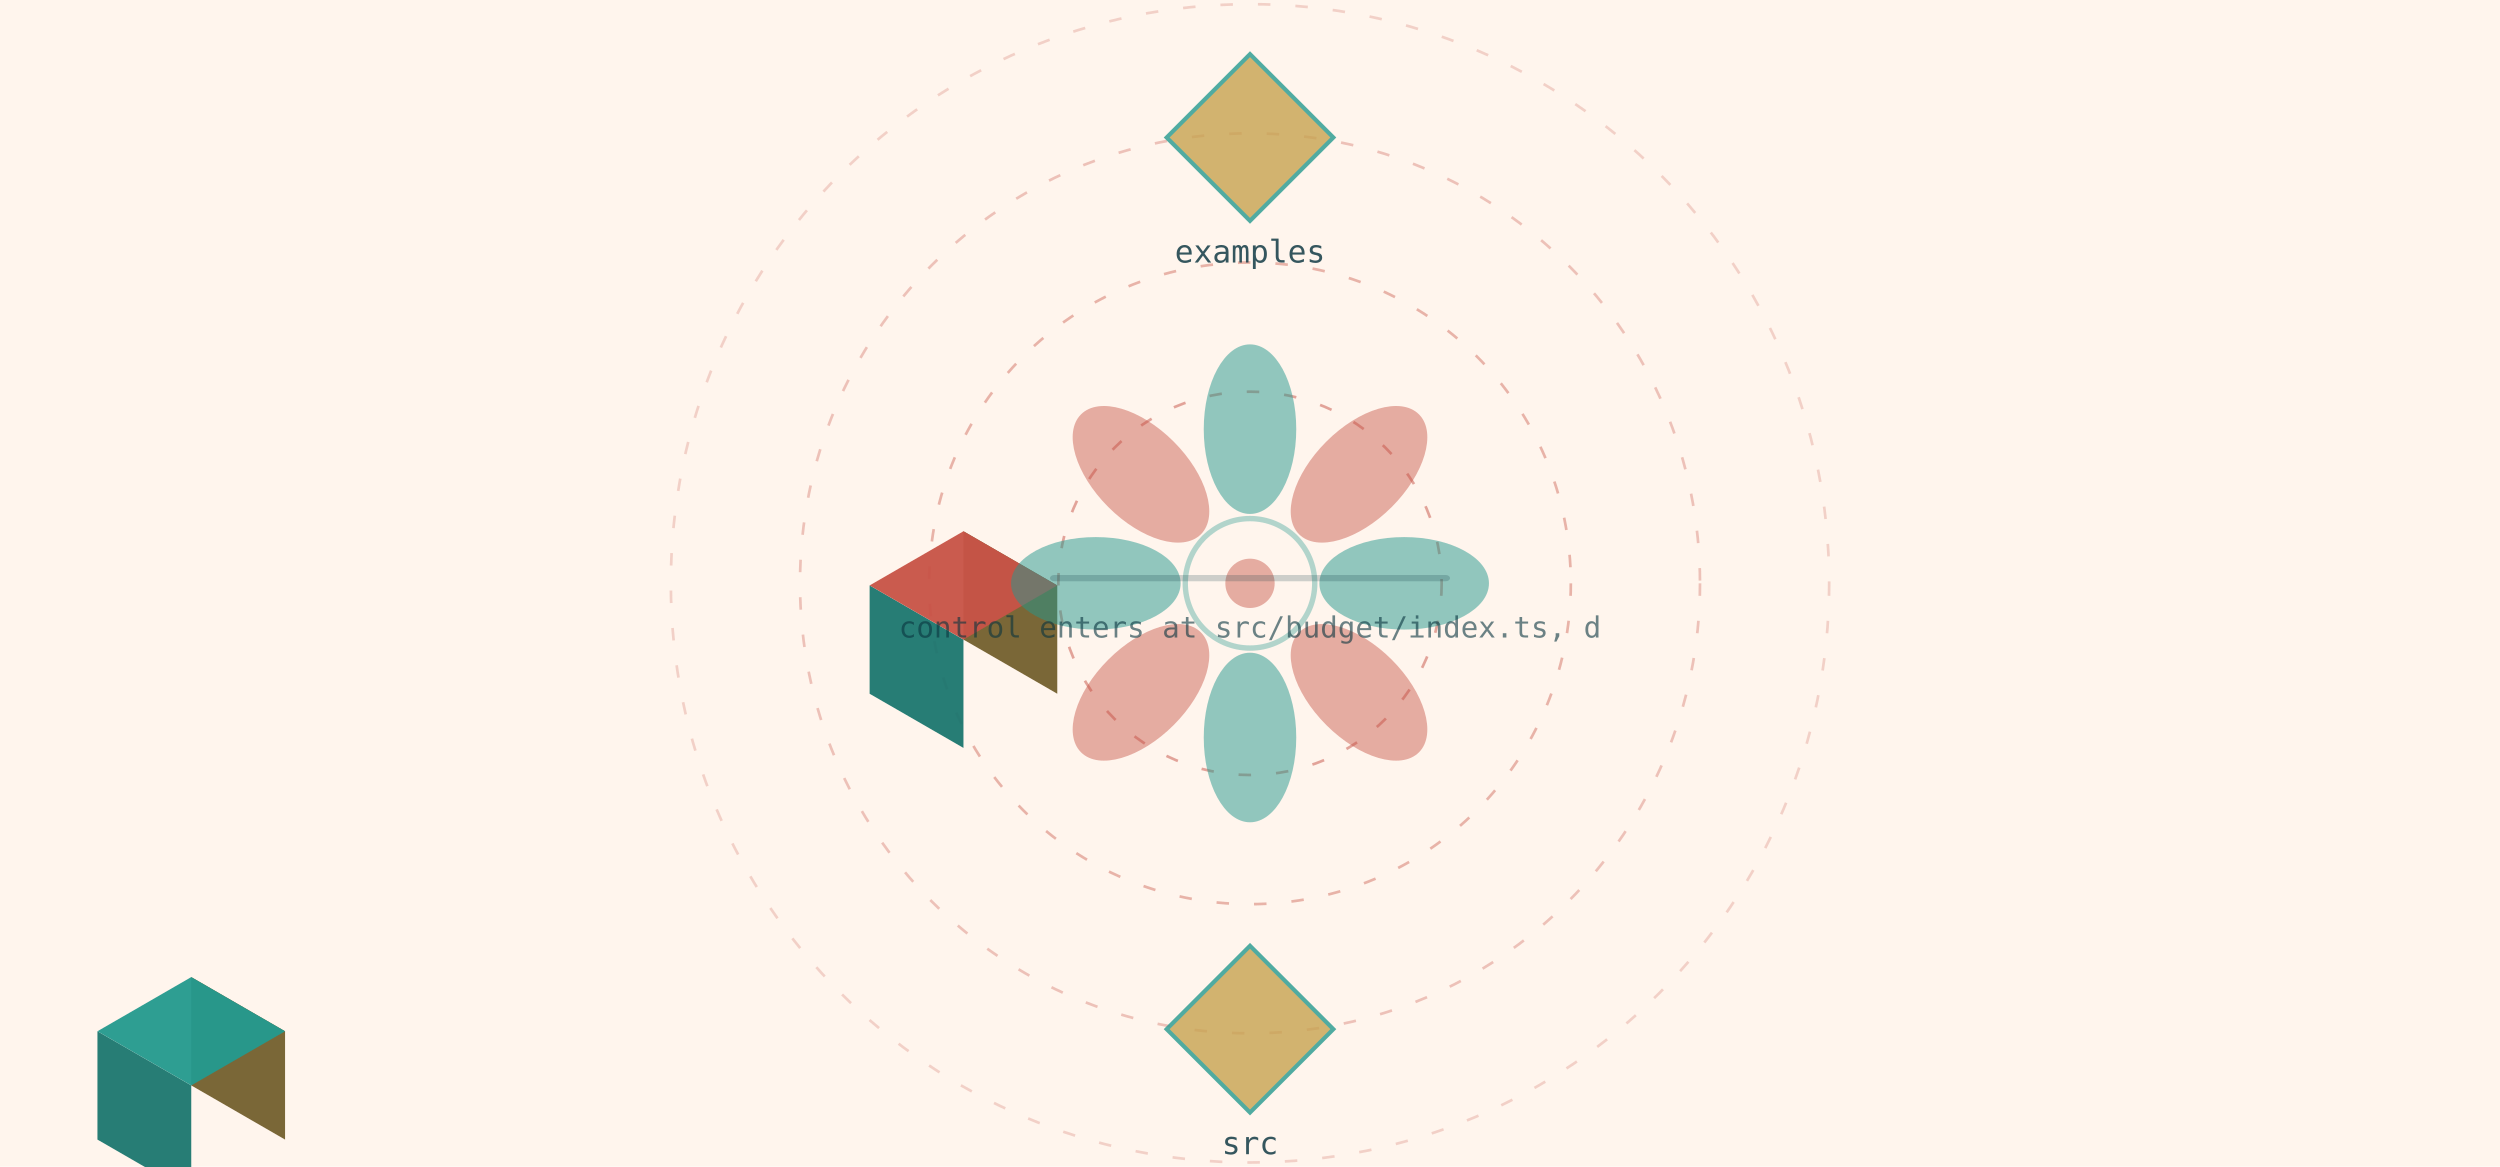
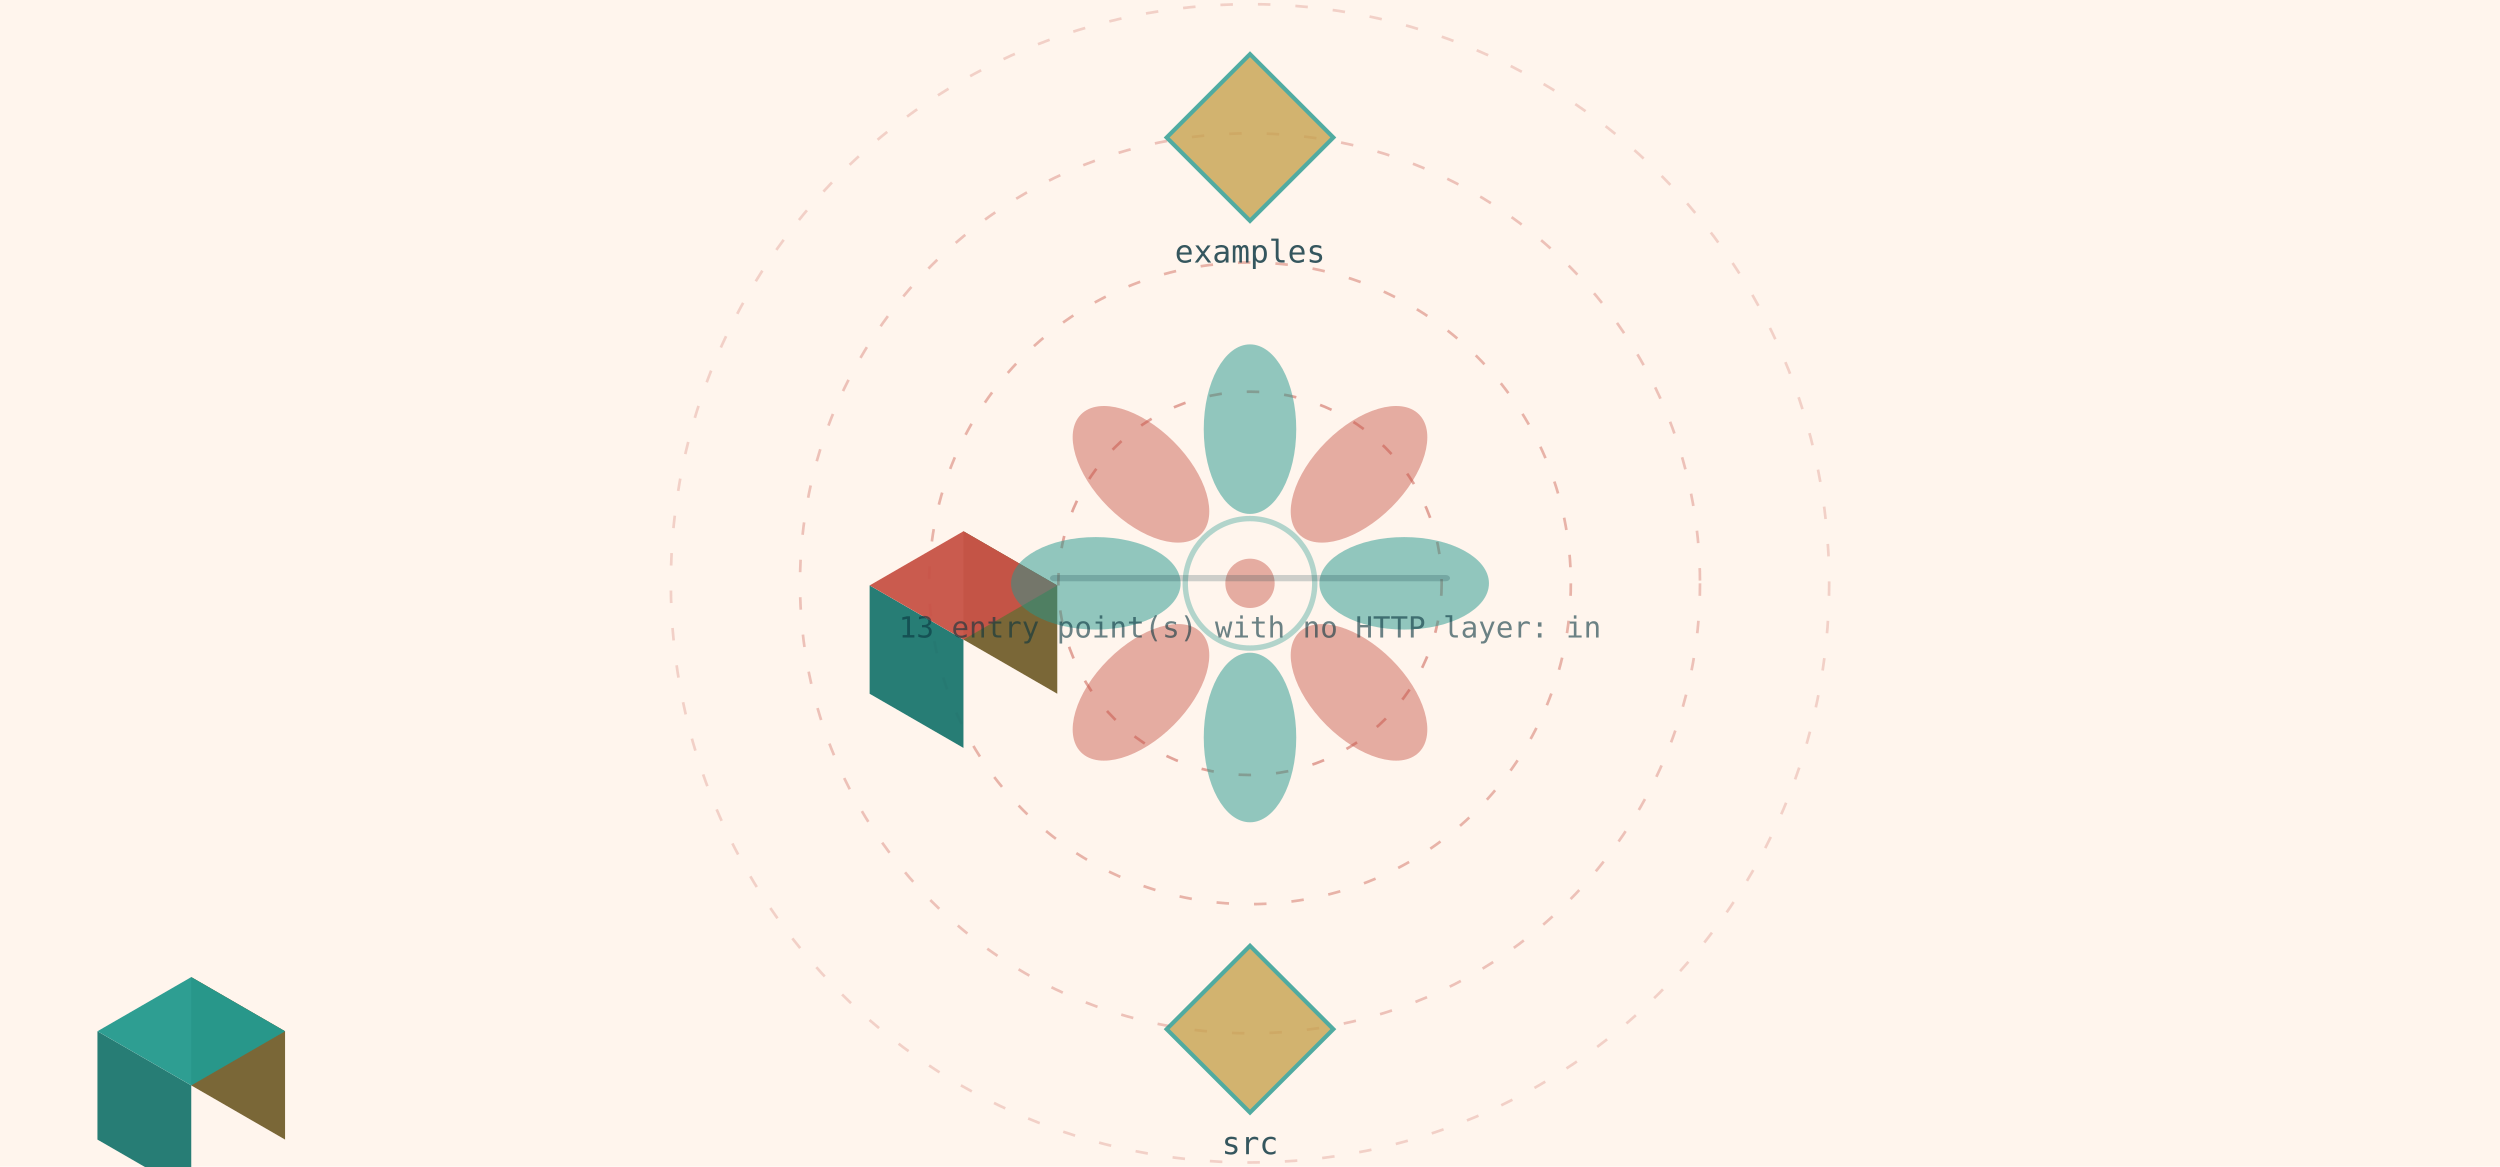
<svg xmlns="http://www.w3.org/2000/svg" viewBox="0 0 1200 560" width="1200" height="560" role="img" aria-label="grokbot-society workflow">
  <rect width="1200" height="560" fill="#fff5ed" />
  <defs>
    <linearGradient id="gk" x1="0" y1="0" x2="1" y2="1">
      <stop offset="0%" stop-color="#c75346" />
      <stop offset="100%" stop-color="#24998e" />
    </linearGradient>
  </defs>
  <circle cx="600.00" cy="280.00" r="92.00" fill="none" stroke="rgba(199,83,70,0.500)" stroke-width="1.30" opacity="1.00" stroke-dasharray="6 12" />
  <g>
    <circle cx="600.00" cy="280.00" r="92.00" fill="none" stroke="#c7a350" stroke-width="2.60" opacity="0.00" />
    <animate attributeName="opacity" values="0;0.85;0" dur="16.0s" begin="0.0s" repeatCount="indefinite" />
  </g>
  <circle cx="600.00" cy="280.00" r="154.00" fill="none" stroke="rgba(199,83,70,0.410)" stroke-width="1.30" opacity="1.00" stroke-dasharray="6 12" />
  <g>
    <circle cx="600.00" cy="280.00" r="154.00" fill="none" stroke="#c7a350" stroke-width="2.60" opacity="0.00" />
    <animate attributeName="opacity" values="0;0.85;0" dur="16.0s" begin="0.6s" repeatCount="indefinite" />
  </g>
  <circle cx="600.00" cy="280.00" r="216.00" fill="none" stroke="rgba(199,83,70,0.320)" stroke-width="1.30" opacity="1.00" stroke-dasharray="6 12" />
  <g>
    <circle cx="600.00" cy="280.00" r="216.00" fill="none" stroke="#c7a350" stroke-width="2.60" opacity="0.00" />
    <animate attributeName="opacity" values="0;0.85;0" dur="16.0s" begin="1.2s" repeatCount="indefinite" />
  </g>
  <circle cx="600.00" cy="280.00" r="278.00" fill="none" stroke="rgba(199,83,70,0.230)" stroke-width="1.30" opacity="1.00" stroke-dasharray="6 12" />
  <g>
    <circle cx="600.00" cy="280.00" r="278.00" fill="none" stroke="#c7a350" stroke-width="2.60" opacity="0.00" />
    <animate attributeName="opacity" values="0;0.85;0" dur="16.0s" begin="1.8s" repeatCount="indefinite" />
  </g>
  <polygon points="462.46,307.00 507.49,333.00 507.49,281.00 462.46,255.00" fill="#735f2e" opacity="0.95" />
  <polygon points="417.42,333.00 462.46,359.00 462.46,307.00 417.42,281.00" fill="#1c776f" opacity="0.95" />
  <polygon points="462.46,255.00 507.49,281.00 462.46,307.00 417.42,281.00" fill="#c75346" opacity="0.95" />
  <text x="600" y="126" font-family="ui-monospace,Menlo,monospace" font-size="15" fill="rgba(9,52,63,0.820)" text-anchor="middle">examples</text>
  <g>
    <polygon points="600.00,26.00 640.00,66.00 600.00,106.00 560.00,66.00" fill="#c7a350" opacity="0.80" stroke="#24998e" stroke-width="2" />
    <animate attributeName="opacity" values="0.25;1.0;0.25" dur="16.0s" begin="0.0s" repeatCount="indefinite" />
  </g>
  <polygon points="91.80,521.00 136.83,547.00 136.83,495.00 91.80,469.00" fill="#735f2e" opacity="0.95" />
  <polygon points="46.77,547.00 91.80,573.00 91.80,521.00 46.77,495.00" fill="#1c776f" opacity="0.95" />
  <polygon points="91.80,469.00 136.83,495.00 91.80,521.00 46.77,495.00" fill="#24998e" opacity="0.95" />
  <text x="600" y="554" font-family="ui-monospace,Menlo,monospace" font-size="15" fill="rgba(9,52,63,0.820)" text-anchor="middle">src</text>
  <g>
    <polygon points="600.00,454.00 640.00,494.00 600.00,534.00 560.00,494.00" fill="#c7a350" opacity="0.80" stroke="#24998e" stroke-width="2" />
    <animate attributeName="opacity" values="0.25;1.0;0.25" dur="16.0s" begin="8.0s" repeatCount="indefinite" />
  </g>
  <ellipse cx="600.00" cy="206.00" rx="22.20" ry="40.70" fill="rgba(36,153,142,0.500)" opacity="1.00" transform="rotate(0.0 600.00 206.00)" />
  <ellipse cx="652.33" cy="227.67" rx="22.20" ry="40.70" fill="rgba(199,83,70,0.450)" opacity="1.00" transform="rotate(45.0 652.33 227.67)" />
  <ellipse cx="674.00" cy="280.00" rx="22.20" ry="40.70" fill="rgba(36,153,142,0.500)" opacity="1.00" transform="rotate(90.0 674.00 280.00)" />
  <ellipse cx="652.33" cy="332.33" rx="22.20" ry="40.70" fill="rgba(199,83,70,0.450)" opacity="1.00" transform="rotate(135.0 652.33 332.33)" />
  <ellipse cx="600.00" cy="354.00" rx="22.20" ry="40.70" fill="rgba(36,153,142,0.500)" opacity="1.00" transform="rotate(180.0 600.00 354.00)" />
  <ellipse cx="547.67" cy="332.33" rx="22.20" ry="40.70" fill="rgba(199,83,70,0.450)" opacity="1.00" transform="rotate(225.0 547.67 332.33)" />
  <ellipse cx="526.00" cy="280.00" rx="22.20" ry="40.70" fill="rgba(36,153,142,0.500)" opacity="1.00" transform="rotate(270.0 526.00 280.00)" />
  <ellipse cx="547.67" cy="227.67" rx="22.20" ry="40.70" fill="rgba(199,83,70,0.450)" opacity="1.00" transform="rotate(315.0 547.67 227.67)" />
  <circle cx="600.00" cy="280.00" r="31.08" fill="none" stroke="rgba(36,153,142,0.500)" stroke-width="2.59" opacity="0.70" />
  <circle cx="600.00" cy="280.00" r="11.84" fill="rgba(199,83,70,0.450)" opacity="1.00" />
  <rect x="504.00" y="276.00" width="192.00" height="3.00" rx="2.00" fill="rgba(9,52,63,0.200)" opacity="1.00" />
-   <text x="600" y="306" font-family="ui-monospace,Menlo,monospace" font-size="14" fill="rgba(9,52,63,0.600)" text-anchor="middle">control enters at src/budget/index.ts, d</text>
+   <text x="600" y="306" font-family="ui-monospace,Menlo,monospace" font-size="14" fill="rgba(9,52,63,0.600)" text-anchor="middle">13 entry point(s) with no HTTP layer: in</text>
</svg>
